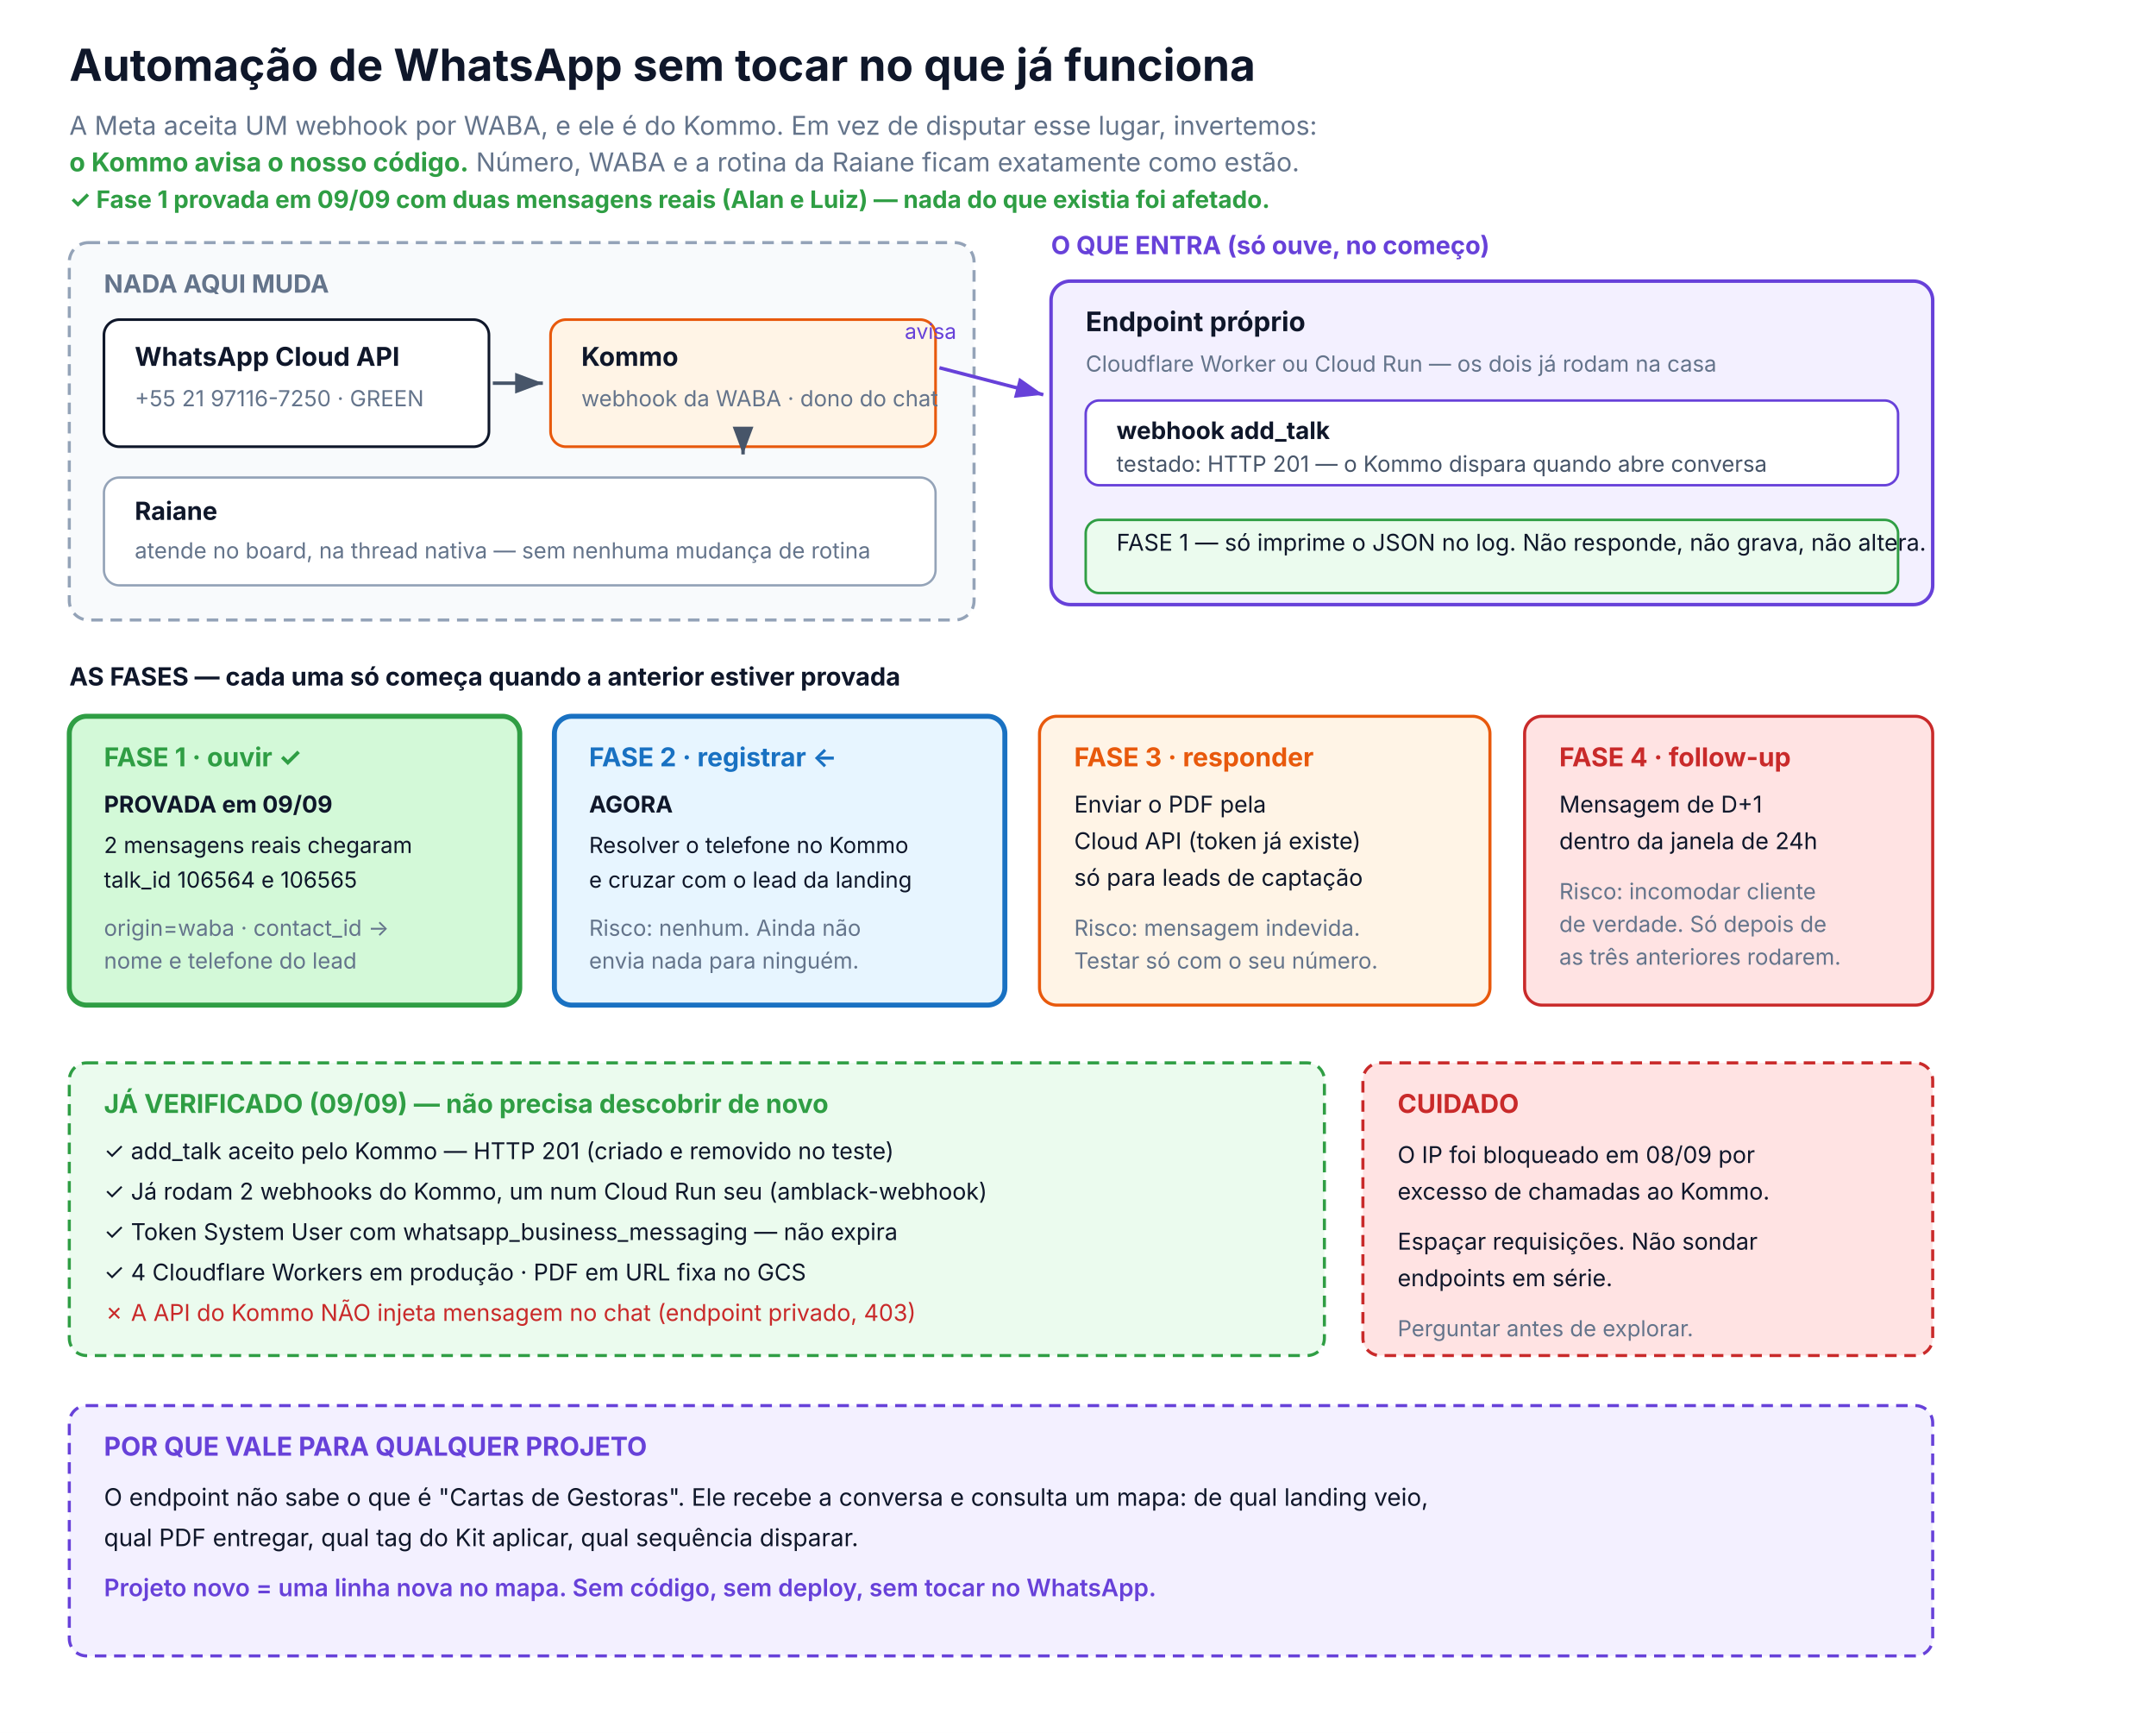
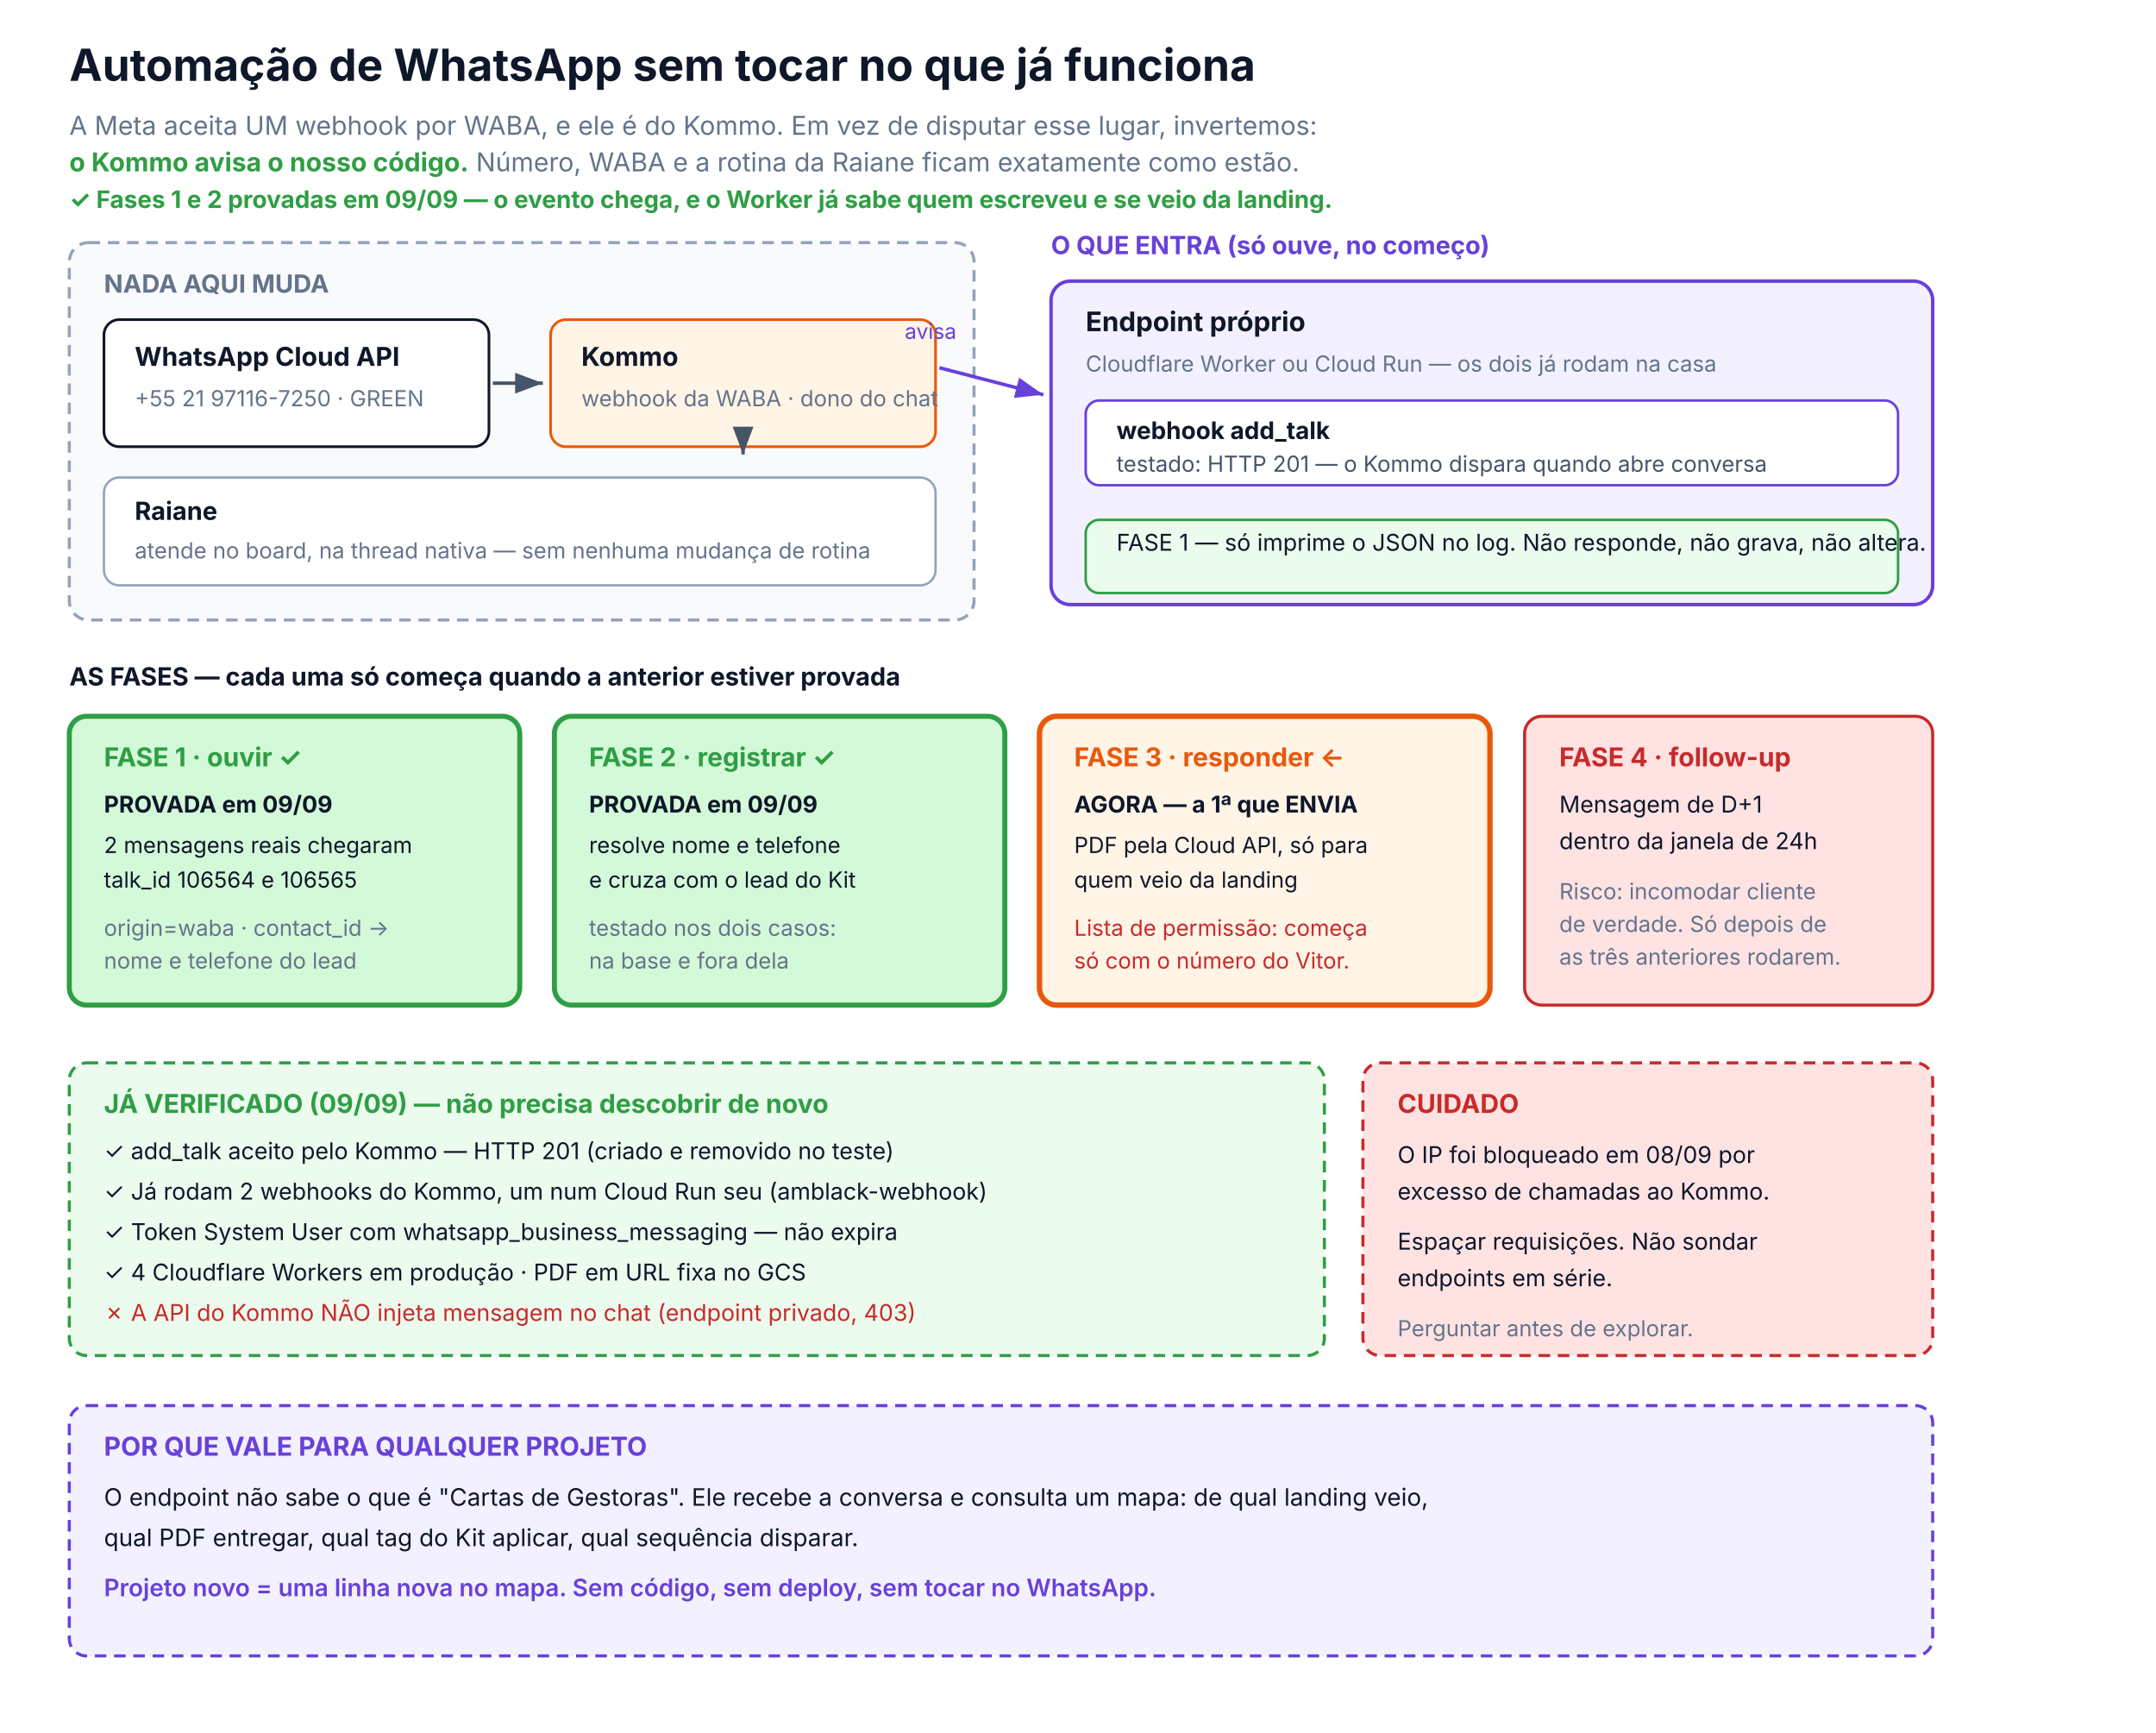
<svg xmlns="http://www.w3.org/2000/svg" width="1120" height="900" viewBox="0 0 1120 900" font-family="Inter,Helvetica,Arial,sans-serif">
  <defs>
    <marker id="s" markerWidth="9" markerHeight="9" refX="8" refY="3" orient="auto">
      <path d="M0,0 L0,6 L8,3 z" fill="#475569" />
    </marker>
    <marker id="sv" markerWidth="9" markerHeight="9" refX="8" refY="3" orient="auto">
      <path d="M0,0 L0,6 L8,3 z" fill="#2f9e44" />
    </marker>
    <marker id="sr" markerWidth="9" markerHeight="9" refX="8" refY="3" orient="auto">
      <path d="M0,0 L0,6 L8,3 z" fill="#6741d9" />
    </marker>
  </defs>
  <rect width="1120" height="900" fill="#ffffff" />
  <text x="36" y="42" font-size="23" font-weight="700" fill="#0f172a">Automação de WhatsApp sem tocar no que já funciona</text>
  <text x="36" y="70" font-size="13.5" fill="#64748b">A Meta aceita UM webhook por WABA, e ele é do Kommo. Em vez de disputar esse lugar, invertemos:</text>
  <text x="36" y="89" font-size="13.5" fill="#64748b">
    <tspan font-weight="700" fill="#2f9e44">o Kommo avisa o nosso código.</tspan> Número, WABA e a rotina da Raiane ficam exatamente como estão.</text>
-   <text x="36" y="108" font-size="12.5" font-weight="700" fill="#2f9e44">✓ Fase 1 provada em 09/09 com duas mensagens reais (Alan e Luiz) — nada do que existia foi afetado.</text>
+   <text x="36" y="108" font-size="12.5" font-weight="700" fill="#2f9e44">✓ Fases 1 e 2 provadas em 09/09 — o evento chega, e o Worker já sabe quem escreveu e se veio da landing.</text>
  <rect x="36" y="126" width="470" height="196" rx="10" fill="#f8fafc" stroke="#94a3b8" stroke-width="1.6" stroke-dasharray="6 4" />
  <text x="54" y="152" font-size="13" font-weight="700" fill="#64748b">NADA AQUI MUDA</text>
  <rect x="54" y="166" width="200" height="66" rx="8" fill="#ffffff" stroke="#0f172a" stroke-width="1.4" />
  <text x="70" y="190" font-size="13.5" font-weight="700" fill="#0f172a">WhatsApp Cloud API</text>
  <text x="70" y="211" font-size="11.5" fill="#64748b">+55 21 97116-7250 · GREEN</text>
  <rect x="286" y="166" width="200" height="66" rx="8" fill="#fff4e6" stroke="#e8590c" stroke-width="1.4" />
  <text x="302" y="190" font-size="13.5" font-weight="700" fill="#0f172a">Kommo</text>
  <text x="302" y="211" font-size="11.5" fill="#64748b">webhook da WABA · dono do chat</text>
  <rect x="54" y="248" width="432" height="56" rx="8" fill="#ffffff" stroke="#94a3b8" stroke-width="1.2" />
  <text x="70" y="270" font-size="13" font-weight="700" fill="#0f172a">Raiane</text>
  <text x="70" y="290" font-size="11.5" fill="#64748b">atende no board, na thread nativa — sem nenhuma mudança de rotina</text>
  <path d="M256 199 L282 199" stroke="#475569" stroke-width="1.8" fill="none" marker-end="url(#s)" />
  <path d="M386 226 L386 236" stroke="#475569" stroke-width="1.8" fill="none" marker-end="url(#s)" />
  <text x="546" y="132" font-size="13" font-weight="700" fill="#6741d9">O QUE ENTRA (só ouve, no começo)</text>
  <rect x="546" y="146" width="458" height="168" rx="10" fill="#f3f0ff" stroke="#6741d9" stroke-width="1.8" />
  <text x="564" y="172" font-size="14" font-weight="700" fill="#0f172a">Endpoint próprio</text>
  <text x="564" y="193" font-size="11.5" fill="#64748b">Cloudflare Worker ou Cloud Run — os dois já rodam na casa</text>
  <rect x="564" y="208" width="422" height="44" rx="7" fill="#ffffff" stroke="#6741d9" stroke-width="1.3" />
  <text x="580" y="228" font-size="12.5" font-weight="700" fill="#0f172a">webhook add_talk</text>
  <text x="580" y="245" font-size="11.5" fill="#475569">testado: HTTP 201 — o Kommo dispara quando abre conversa</text>
  <rect x="564" y="270" width="422" height="38" rx="7" fill="#ebfbee" stroke="#2f9e44" stroke-width="1.3" />
  <text x="580" y="286" font-size="12" fill="#0f172a">FASE 1 — só imprime o JSON no log. Não responde, não grava, não altera.</text>
  <path d="M488 191 L542 205" stroke="#6741d9" stroke-width="1.8" fill="none" marker-end="url(#sr)" />
  <text x="470" y="176" font-size="11" fill="#6741d9">avisa</text>
  <text x="36" y="356" font-size="13" font-weight="700" fill="#0f172a">AS FASES — cada uma só começa quando a anterior estiver provada</text>
  <rect x="36" y="372" width="234" height="150" rx="9" fill="#d3f9d8" stroke="#2f9e44" stroke-width="2.6" />
  <text x="54" y="398" font-size="13.5" font-weight="700" fill="#2f9e44">FASE 1 · ouvir  ✓</text>
  <text x="54" y="422" font-size="12" font-weight="700" fill="#0f172a">PROVADA em 09/09</text>
  <text x="54" y="443" font-size="11.5" fill="#0f172a">2 mensagens reais chegaram</text>
  <text x="54" y="461" font-size="11.5" fill="#0f172a">talk_id 106564 e 106565</text>
  <text x="54" y="486" font-size="11.5" fill="#64748b">origin=waba · contact_id →</text>
  <text x="54" y="503" font-size="11.5" fill="#64748b">nome e telefone do lead</text>
-   <rect x="288" y="372" width="234" height="150" rx="9" fill="#e7f5ff" stroke="#1971c2" stroke-width="2.6" />
-   <text x="306" y="398" font-size="13.5" font-weight="700" fill="#1971c2">FASE 2 · registrar ←</text>
-   <text x="306" y="422" font-size="12" font-weight="700" fill="#0f172a">AGORA</text>
-   <text x="306" y="443" font-size="11.5" fill="#0f172a">Resolver o telefone no Kommo</text>
-   <text x="306" y="461" font-size="11.5" fill="#0f172a">e cruzar com o lead da landing</text>
-   <text x="306" y="486" font-size="11.5" fill="#64748b">Risco: nenhum. Ainda não</text>
-   <text x="306" y="503" font-size="11.5" fill="#64748b">envia nada para ninguém.</text>
-   <rect x="540" y="372" width="234" height="150" rx="9" fill="#fff4e6" stroke="#e8590c" stroke-width="1.6" />
-   <text x="558" y="398" font-size="13.5" font-weight="700" fill="#e8590c">FASE 3 · responder</text>
-   <text x="558" y="422" font-size="12" fill="#0f172a">Enviar o PDF pela</text>
-   <text x="558" y="441" font-size="12" fill="#0f172a">Cloud API (token já existe)</text>
-   <text x="558" y="460" font-size="12" fill="#0f172a">só para leads de captação</text>
-   <text x="558" y="486" font-size="11.5" fill="#64748b">Risco: mensagem indevida.</text>
-   <text x="558" y="503" font-size="11.5" fill="#64748b">Testar só com o seu número.</text>
+   <rect x="288" y="372" width="234" height="150" rx="9" fill="#d3f9d8" stroke="#2f9e44" stroke-width="2.6" />
+   <text x="306" y="398" font-size="13.5" font-weight="700" fill="#2f9e44">FASE 2 · registrar  ✓</text>
+   <text x="306" y="422" font-size="12" font-weight="700" fill="#0f172a">PROVADA em 09/09</text>
+   <text x="306" y="443" font-size="11.5" fill="#0f172a">resolve nome e telefone</text>
+   <text x="306" y="461" font-size="11.5" fill="#0f172a">e cruza com o lead do Kit</text>
+   <text x="306" y="486" font-size="11.5" fill="#64748b">testado nos dois casos:</text>
+   <text x="306" y="503" font-size="11.5" fill="#64748b">na base e fora dela</text>
+   <rect x="540" y="372" width="234" height="150" rx="9" fill="#fff4e6" stroke="#e8590c" stroke-width="2.8" />
+   <text x="558" y="398" font-size="13.5" font-weight="700" fill="#e8590c">FASE 3 · responder ←</text>
+   <text x="558" y="422" font-size="12" font-weight="700" fill="#0f172a">AGORA — a 1ª que ENVIA</text>
+   <text x="558" y="443" font-size="11.5" fill="#0f172a">PDF pela Cloud API, só para</text>
+   <text x="558" y="461" font-size="11.5" fill="#0f172a">quem veio da landing</text>
+   <text x="558" y="486" font-size="11.5" fill="#c92a2a">Lista de permissão: começa</text>
+   <text x="558" y="503" font-size="11.5" fill="#c92a2a">só com o número do Vitor.</text>
  <rect x="792" y="372" width="212" height="150" rx="9" fill="#ffe3e3" stroke="#c92a2a" stroke-width="1.6" />
  <text x="810" y="398" font-size="13.5" font-weight="700" fill="#c92a2a">FASE 4 · follow-up</text>
  <text x="810" y="422" font-size="12" fill="#0f172a">Mensagem de D+1</text>
  <text x="810" y="441" font-size="12" fill="#0f172a">dentro da janela de 24h</text>
  <text x="810" y="467" font-size="11.5" fill="#64748b">Risco: incomodar cliente</text>
  <text x="810" y="484" font-size="11.5" fill="#64748b">de verdade. Só depois de</text>
  <text x="810" y="501" font-size="11.5" fill="#64748b">as três anteriores rodarem.</text>
  <rect x="36" y="552" width="652" height="152" rx="9" fill="#ebfbee" stroke="#2f9e44" stroke-width="1.6" stroke-dasharray="6 4" />
  <text x="54" y="578" font-size="13.5" font-weight="700" fill="#2f9e44">JÁ VERIFICADO (09/09) — não precisa descobrir de novo</text>
  <text x="54" y="602" font-size="12" fill="#0f172a">✓ add_talk aceito pelo Kommo — HTTP 201 (criado e removido no teste)</text>
  <text x="54" y="623" font-size="12" fill="#0f172a">✓ Já rodam 2 webhooks do Kommo, um num Cloud Run seu (amblack-webhook)</text>
  <text x="54" y="644" font-size="12" fill="#0f172a">✓ Token System User com whatsapp_business_messaging — não expira</text>
  <text x="54" y="665" font-size="12" fill="#0f172a">✓ 4 Cloudflare Workers em produção · PDF em URL fixa no GCS</text>
  <text x="54" y="686" font-size="12" fill="#c92a2a">✗ A API do Kommo NÃO injeta mensagem no chat (endpoint privado, 403)</text>
  <rect x="708" y="552" width="296" height="152" rx="9" fill="#ffe3e3" stroke="#c92a2a" stroke-width="1.6" stroke-dasharray="6 4" />
  <text x="726" y="578" font-size="13.5" font-weight="700" fill="#c92a2a">CUIDADO</text>
  <text x="726" y="604" font-size="12" fill="#0f172a">O IP foi bloqueado em 08/09 por</text>
  <text x="726" y="623" font-size="12" fill="#0f172a">excesso de chamadas ao Kommo.</text>
  <text x="726" y="649" font-size="12" fill="#0f172a">Espaçar requisições. Não sondar</text>
  <text x="726" y="668" font-size="12" fill="#0f172a">endpoints em série.</text>
  <text x="726" y="694" font-size="11.5" fill="#64748b">Perguntar antes de explorar.</text>
  <rect x="36" y="730" width="968" height="130" rx="9" fill="#f3f0ff" stroke="#6741d9" stroke-width="1.6" stroke-dasharray="6 4" />
  <text x="54" y="756" font-size="13.5" font-weight="700" fill="#6741d9">POR QUE VALE PARA QUALQUER PROJETO</text>
  <text x="54" y="782" font-size="12.5" fill="#0f172a">O endpoint não sabe o que é "Cartas de Gestoras". Ele recebe a conversa e consulta um mapa: de qual landing veio,</text>
  <text x="54" y="803" font-size="12.5" fill="#0f172a">qual PDF entregar, qual tag do Kit aplicar, qual sequência disparar.</text>
  <text x="54" y="829" font-size="12.5" font-weight="600" fill="#6741d9">Projeto novo = uma linha nova no mapa. Sem código, sem deploy, sem tocar no WhatsApp.</text>
</svg>
